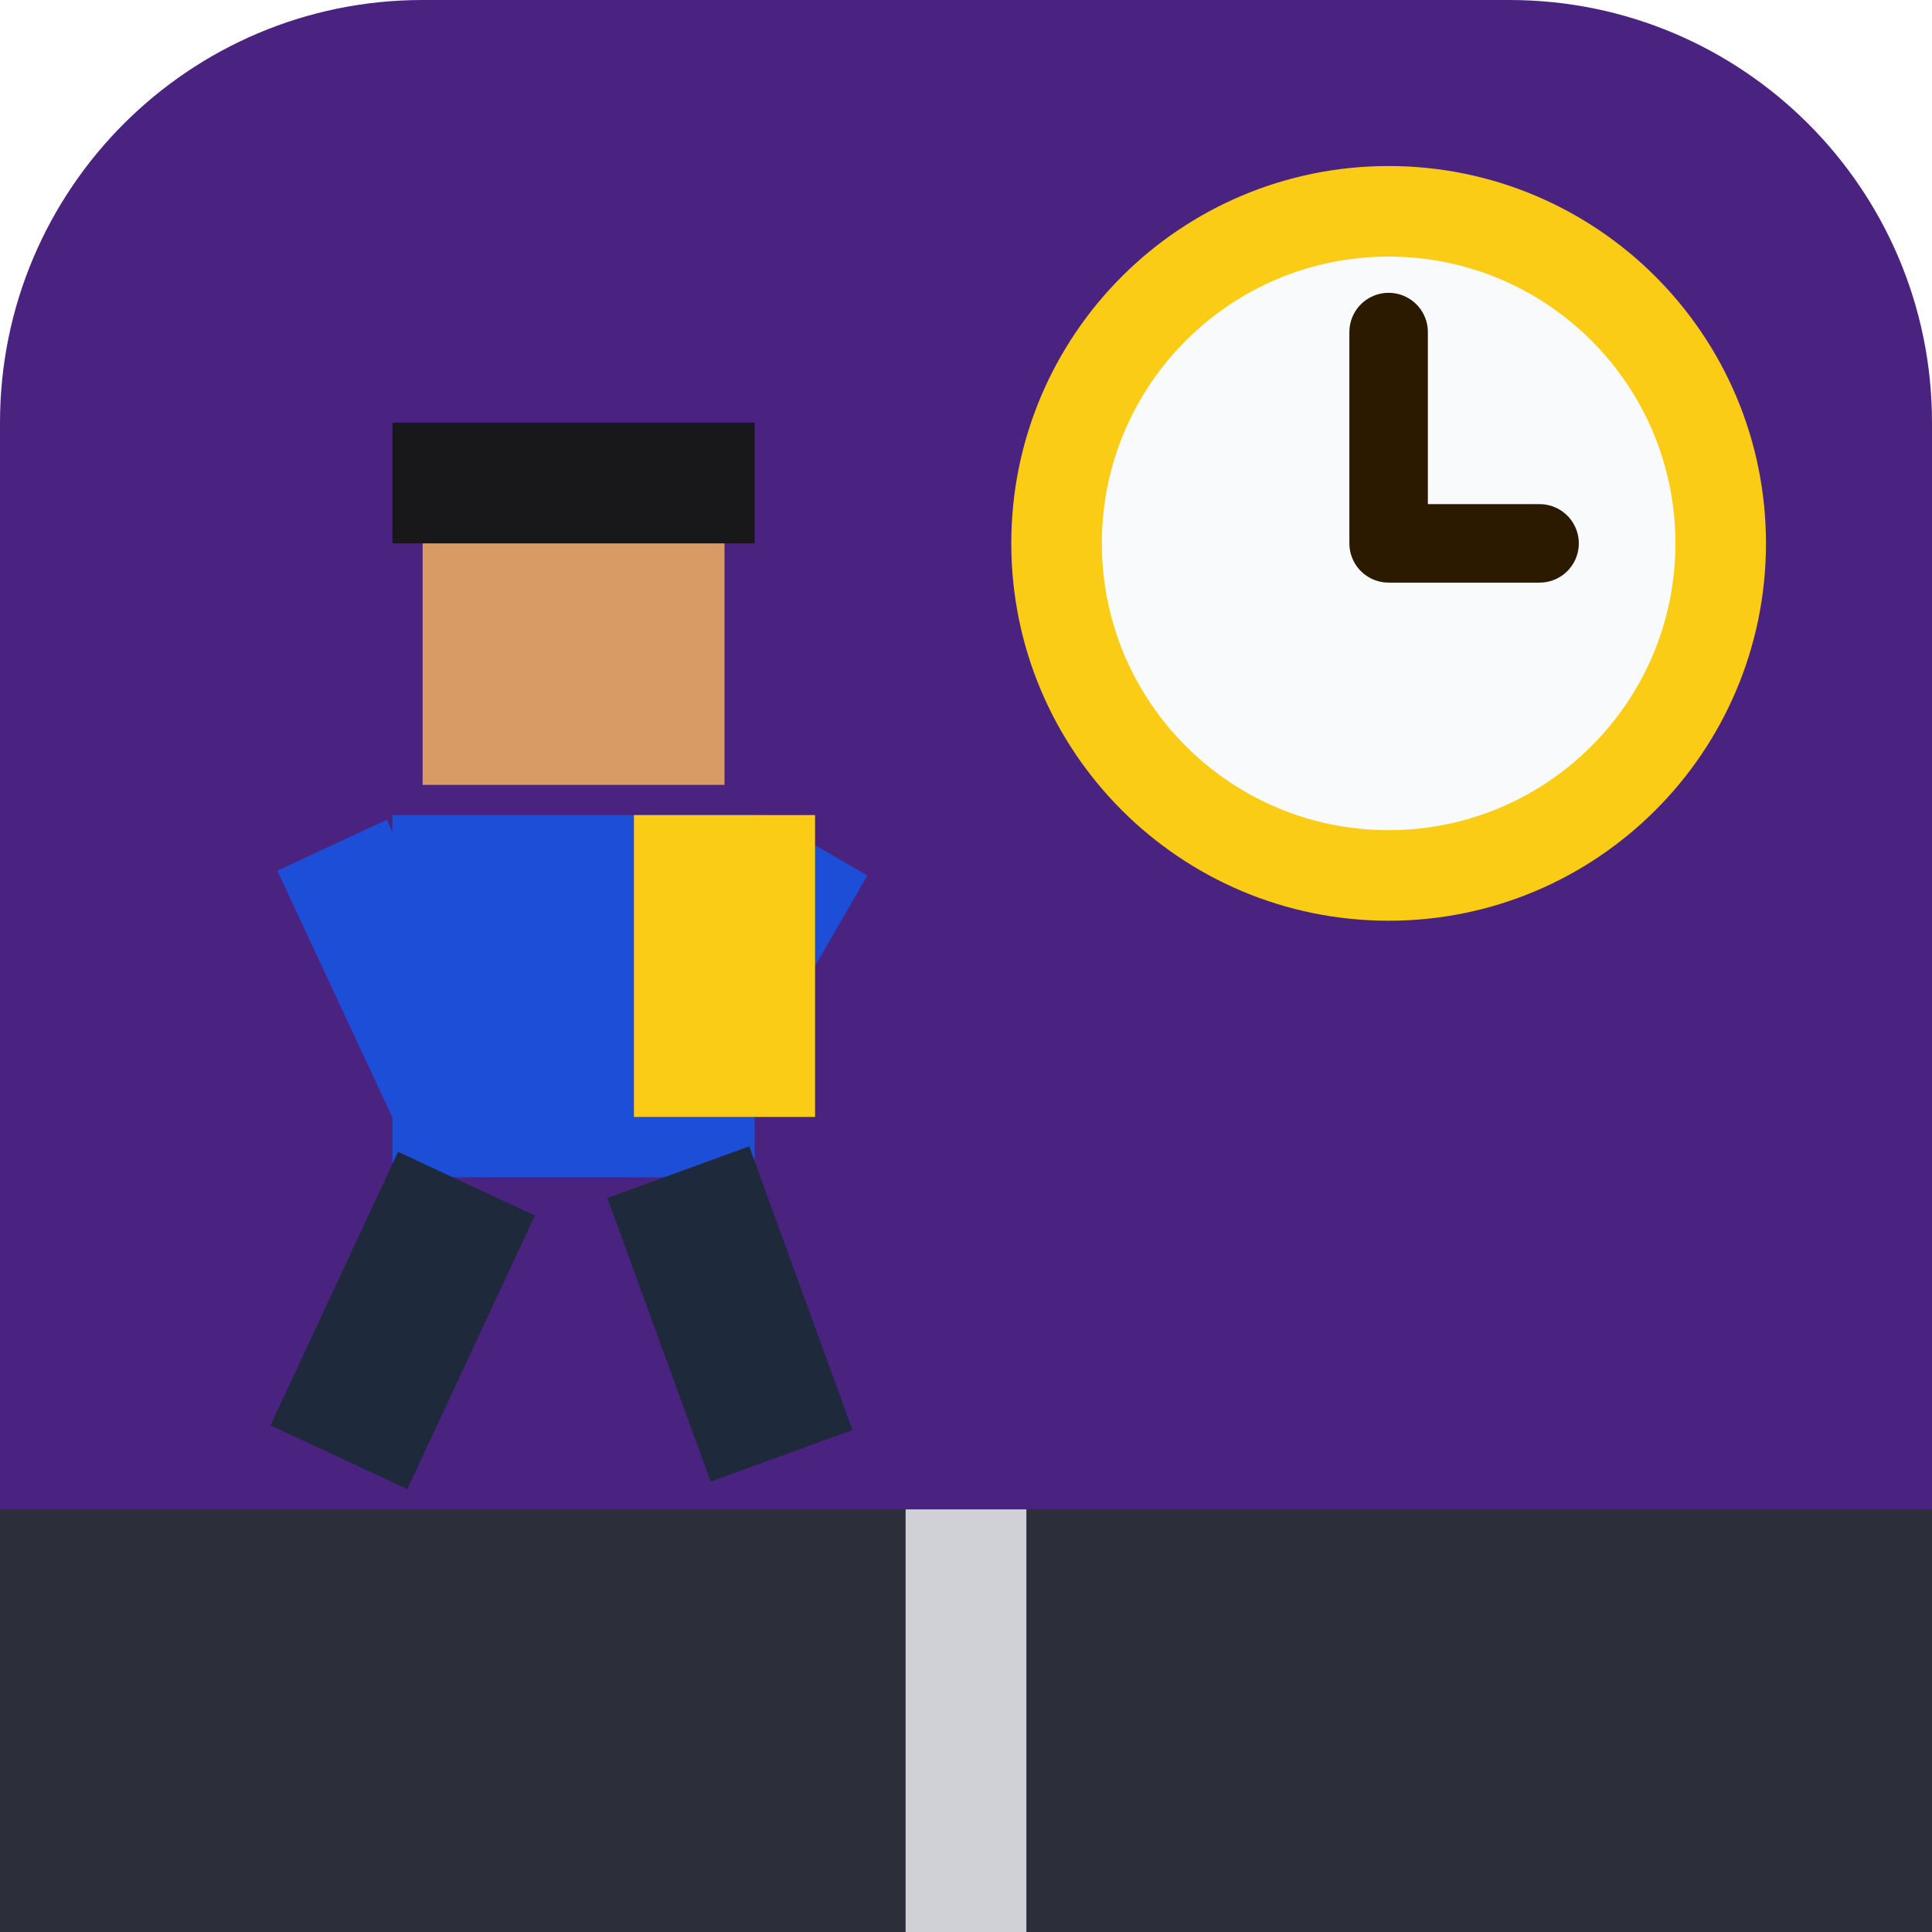
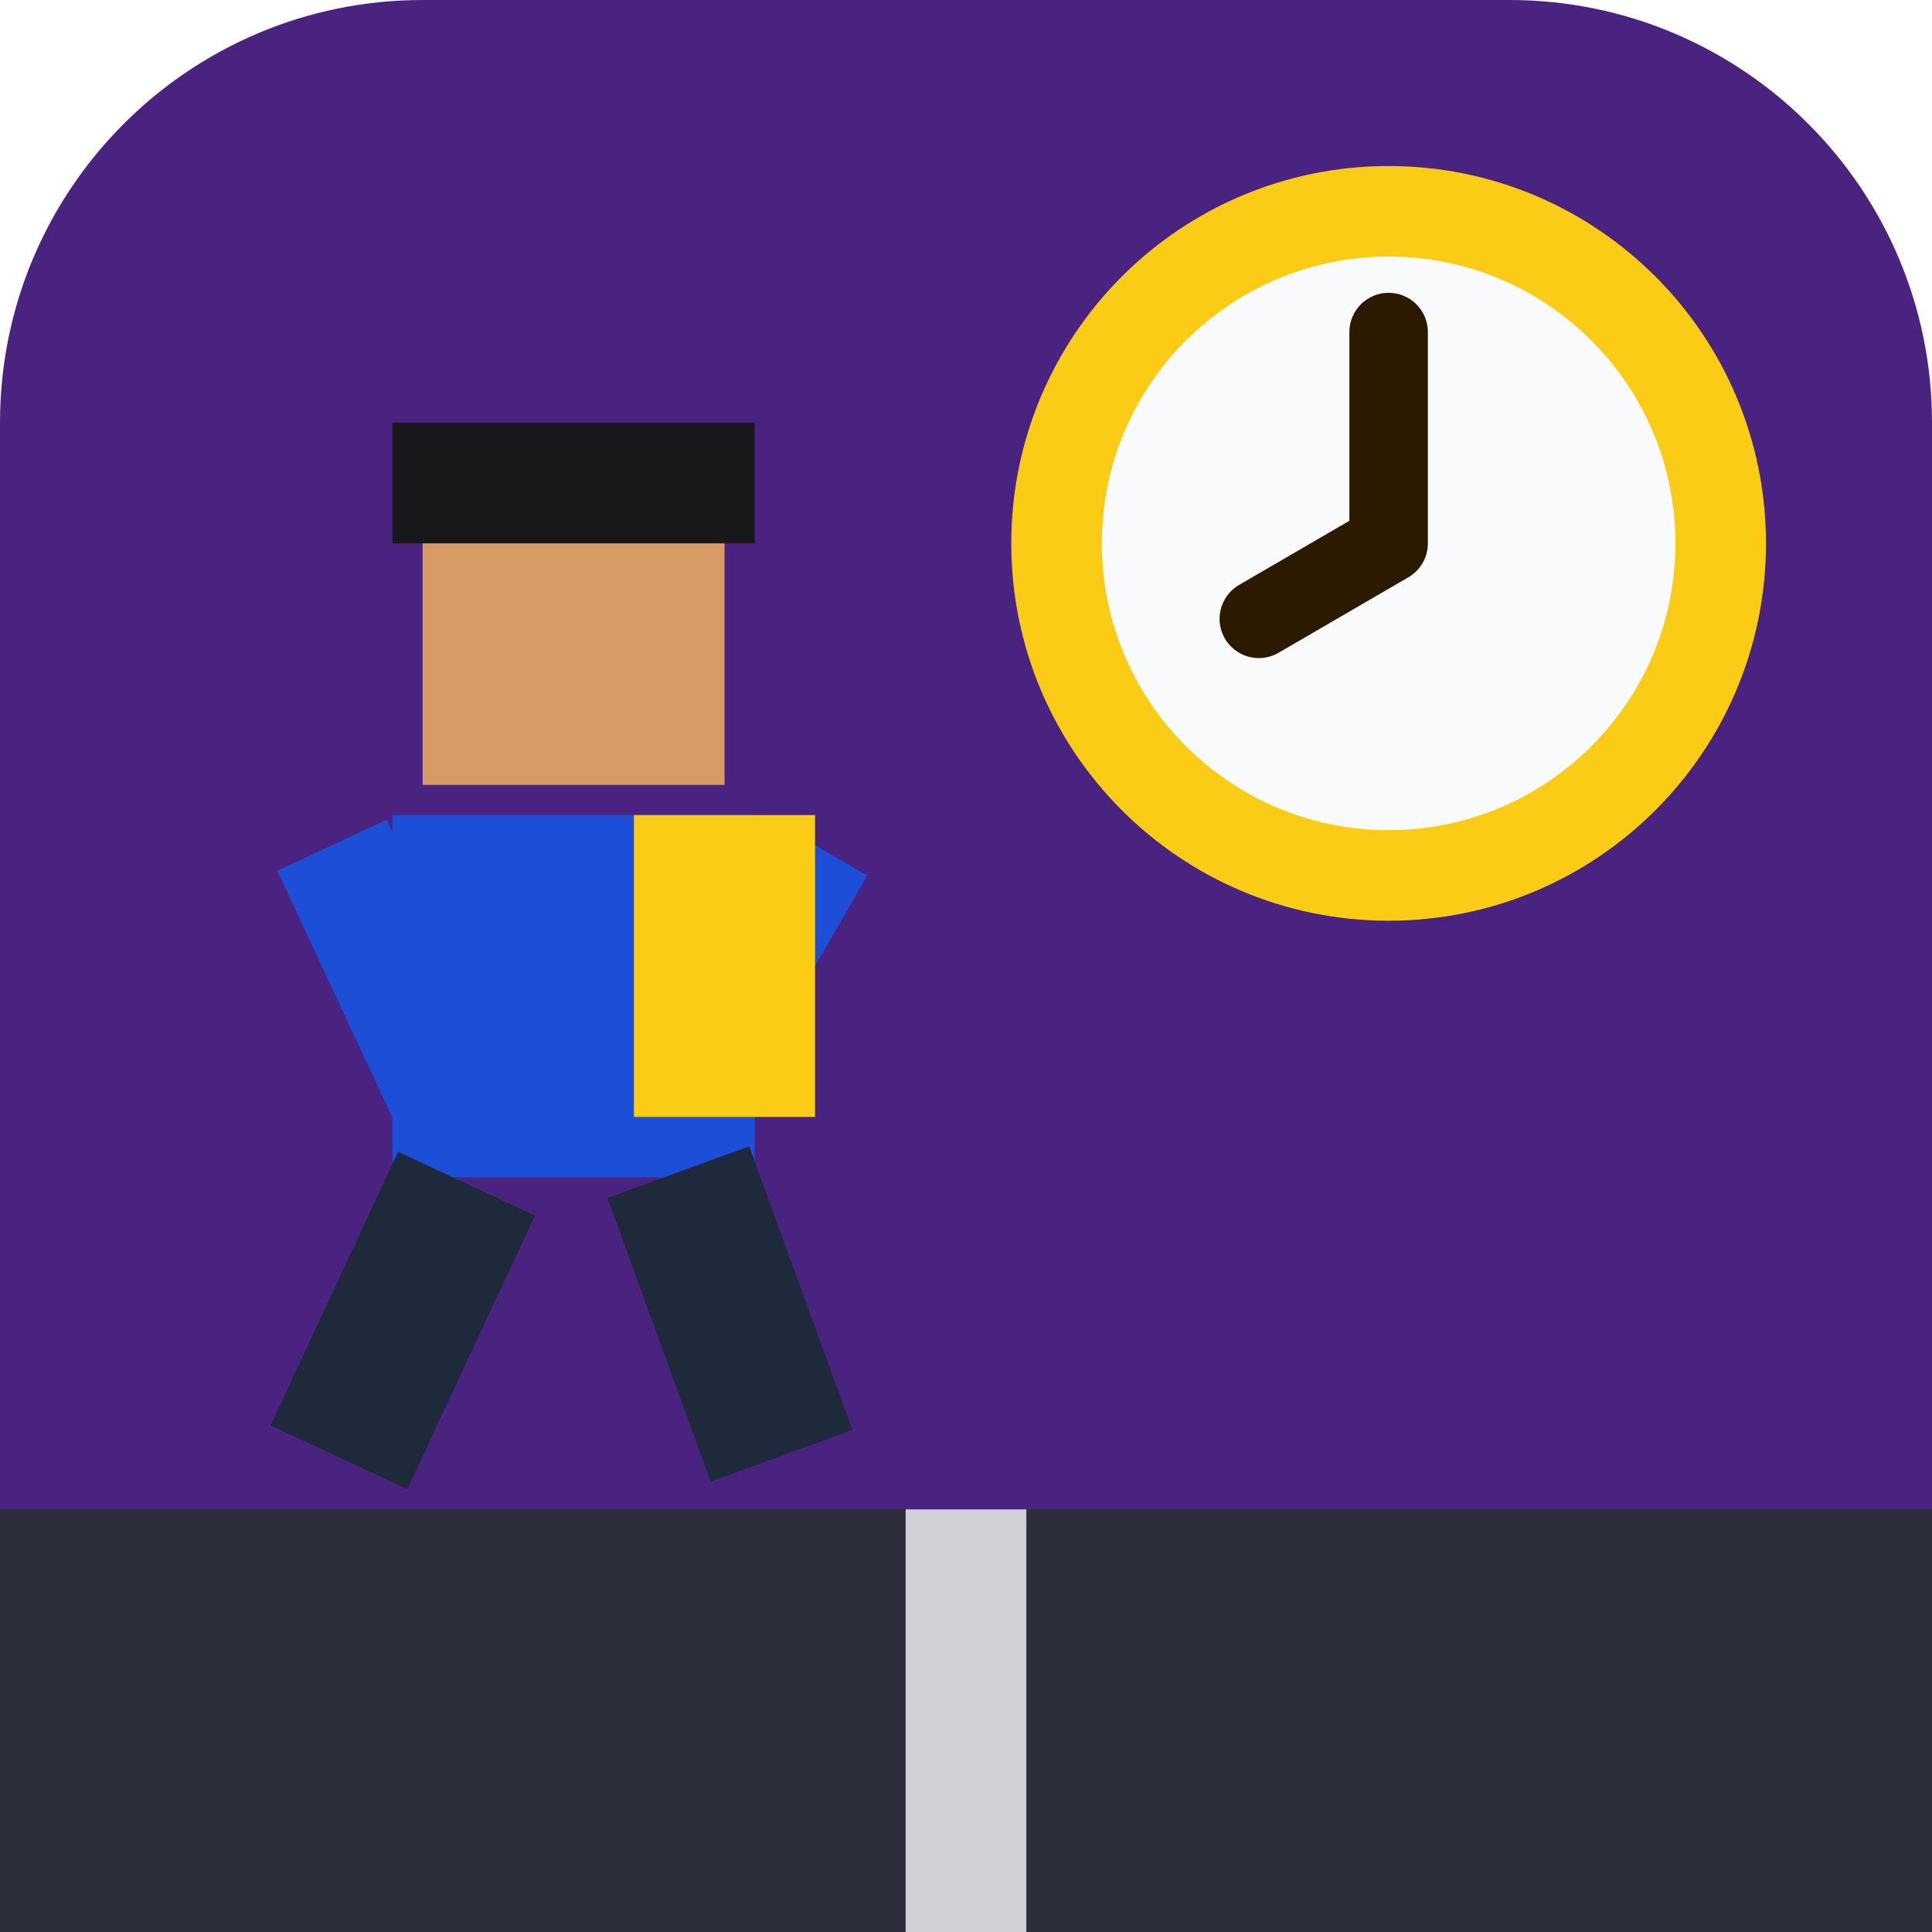
<svg xmlns="http://www.w3.org/2000/svg" viewBox="0 0 64 64">
  <rect width="64" height="64" rx="14" fill="#4a2380" />
  <path d="M0 50h64v14H0z" fill="#2c2f3a" />
  <path d="M30 50h4v14h-4z" fill="#f8fafc" opacity=".8" />
  <circle cx="46" cy="18" r="11" fill="#f8fafc" stroke="#facc15" stroke-width="3" />
-   <path d="M46 11v7h5" fill="none" stroke="#2b1a00" stroke-width="2.6" stroke-linecap="round" stroke-linejoin="round" />
+   <path d="M46 11v7l-4.3 2.5" fill="none" stroke="#2b1a00" stroke-width="2.6" stroke-linecap="round" stroke-linejoin="round" />
  <rect x="14" y="16" width="10" height="10" fill="#d99b66" />
  <rect x="13" y="14" width="12" height="4" fill="#18181b" />
  <rect x="13" y="27" width="12" height="12" fill="#1d4ed8" />
  <rect x="9" y="28" width="4" height="9" fill="#1d4ed8" transform="rotate(-25 11 28)" />
  <rect x="25" y="28" width="4" height="9" fill="#1d4ed8" transform="rotate(30 27 28)" />
  <rect x="21" y="27" width="6" height="10" fill="#facc15" />
  <rect x="13" y="39" width="5" height="10" fill="#1e293b" transform="rotate(25 15 39)" />
  <rect x="20" y="39" width="5" height="10" fill="#1e293b" transform="rotate(-20 22 39)" />
</svg>
